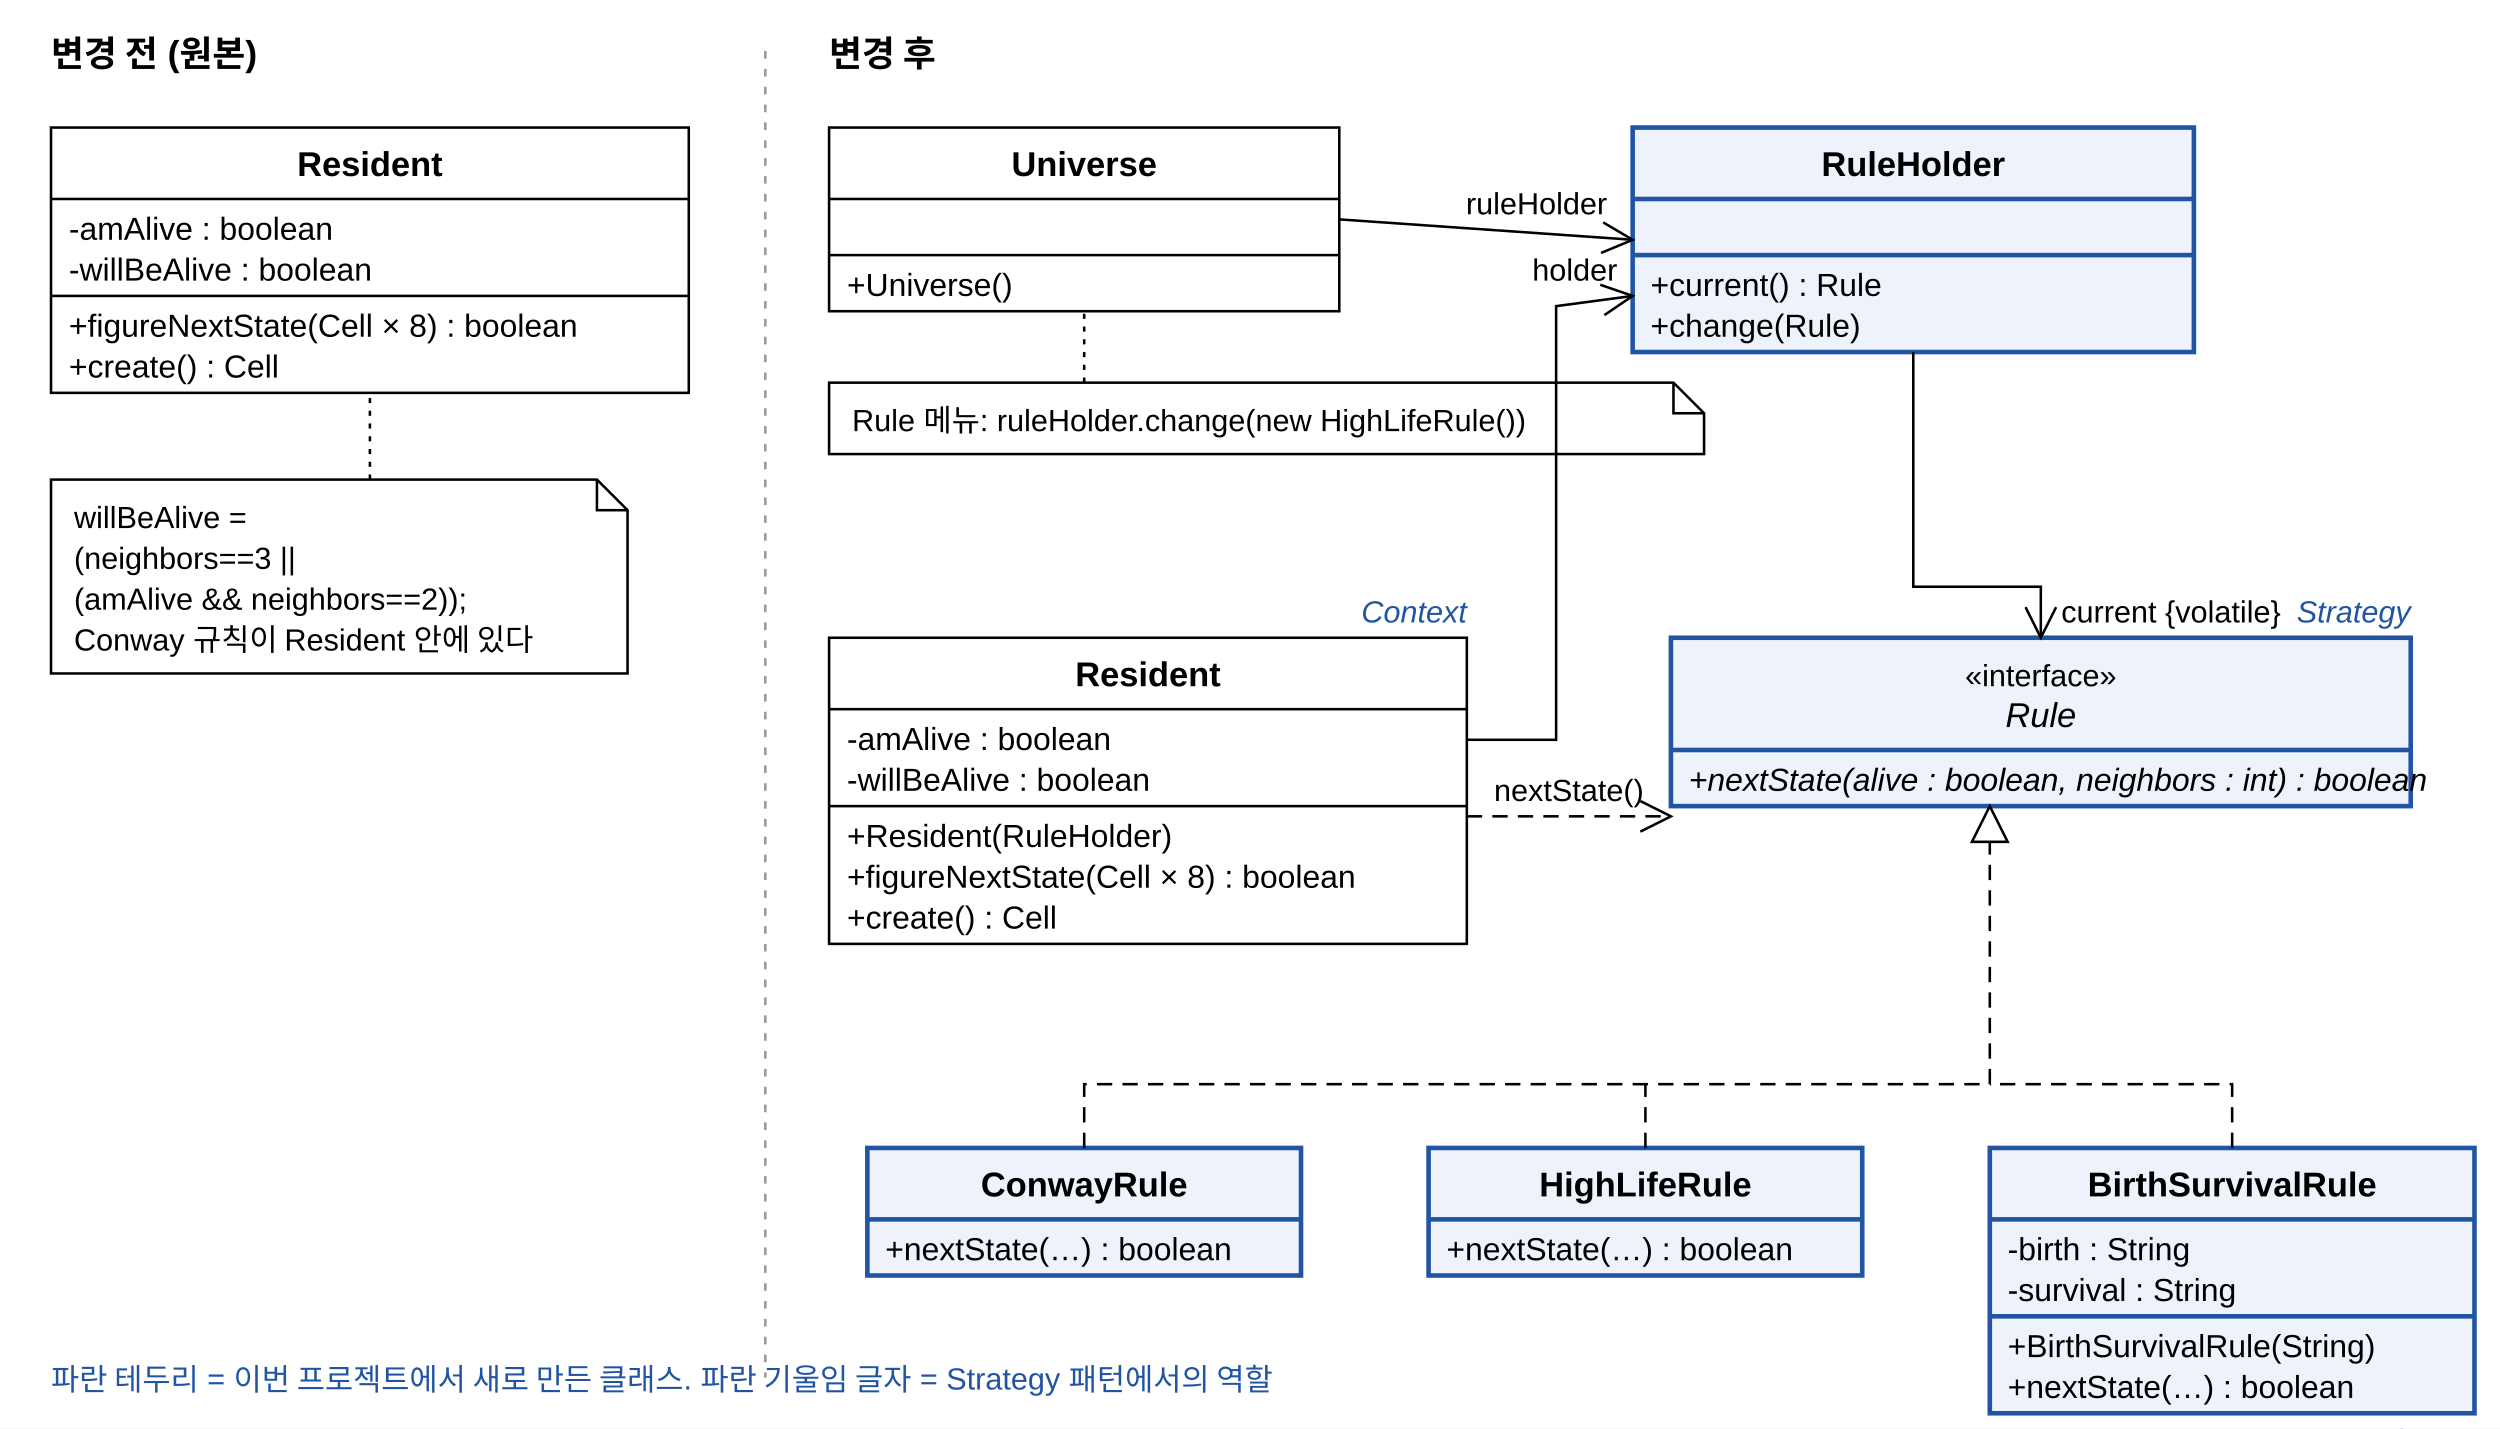
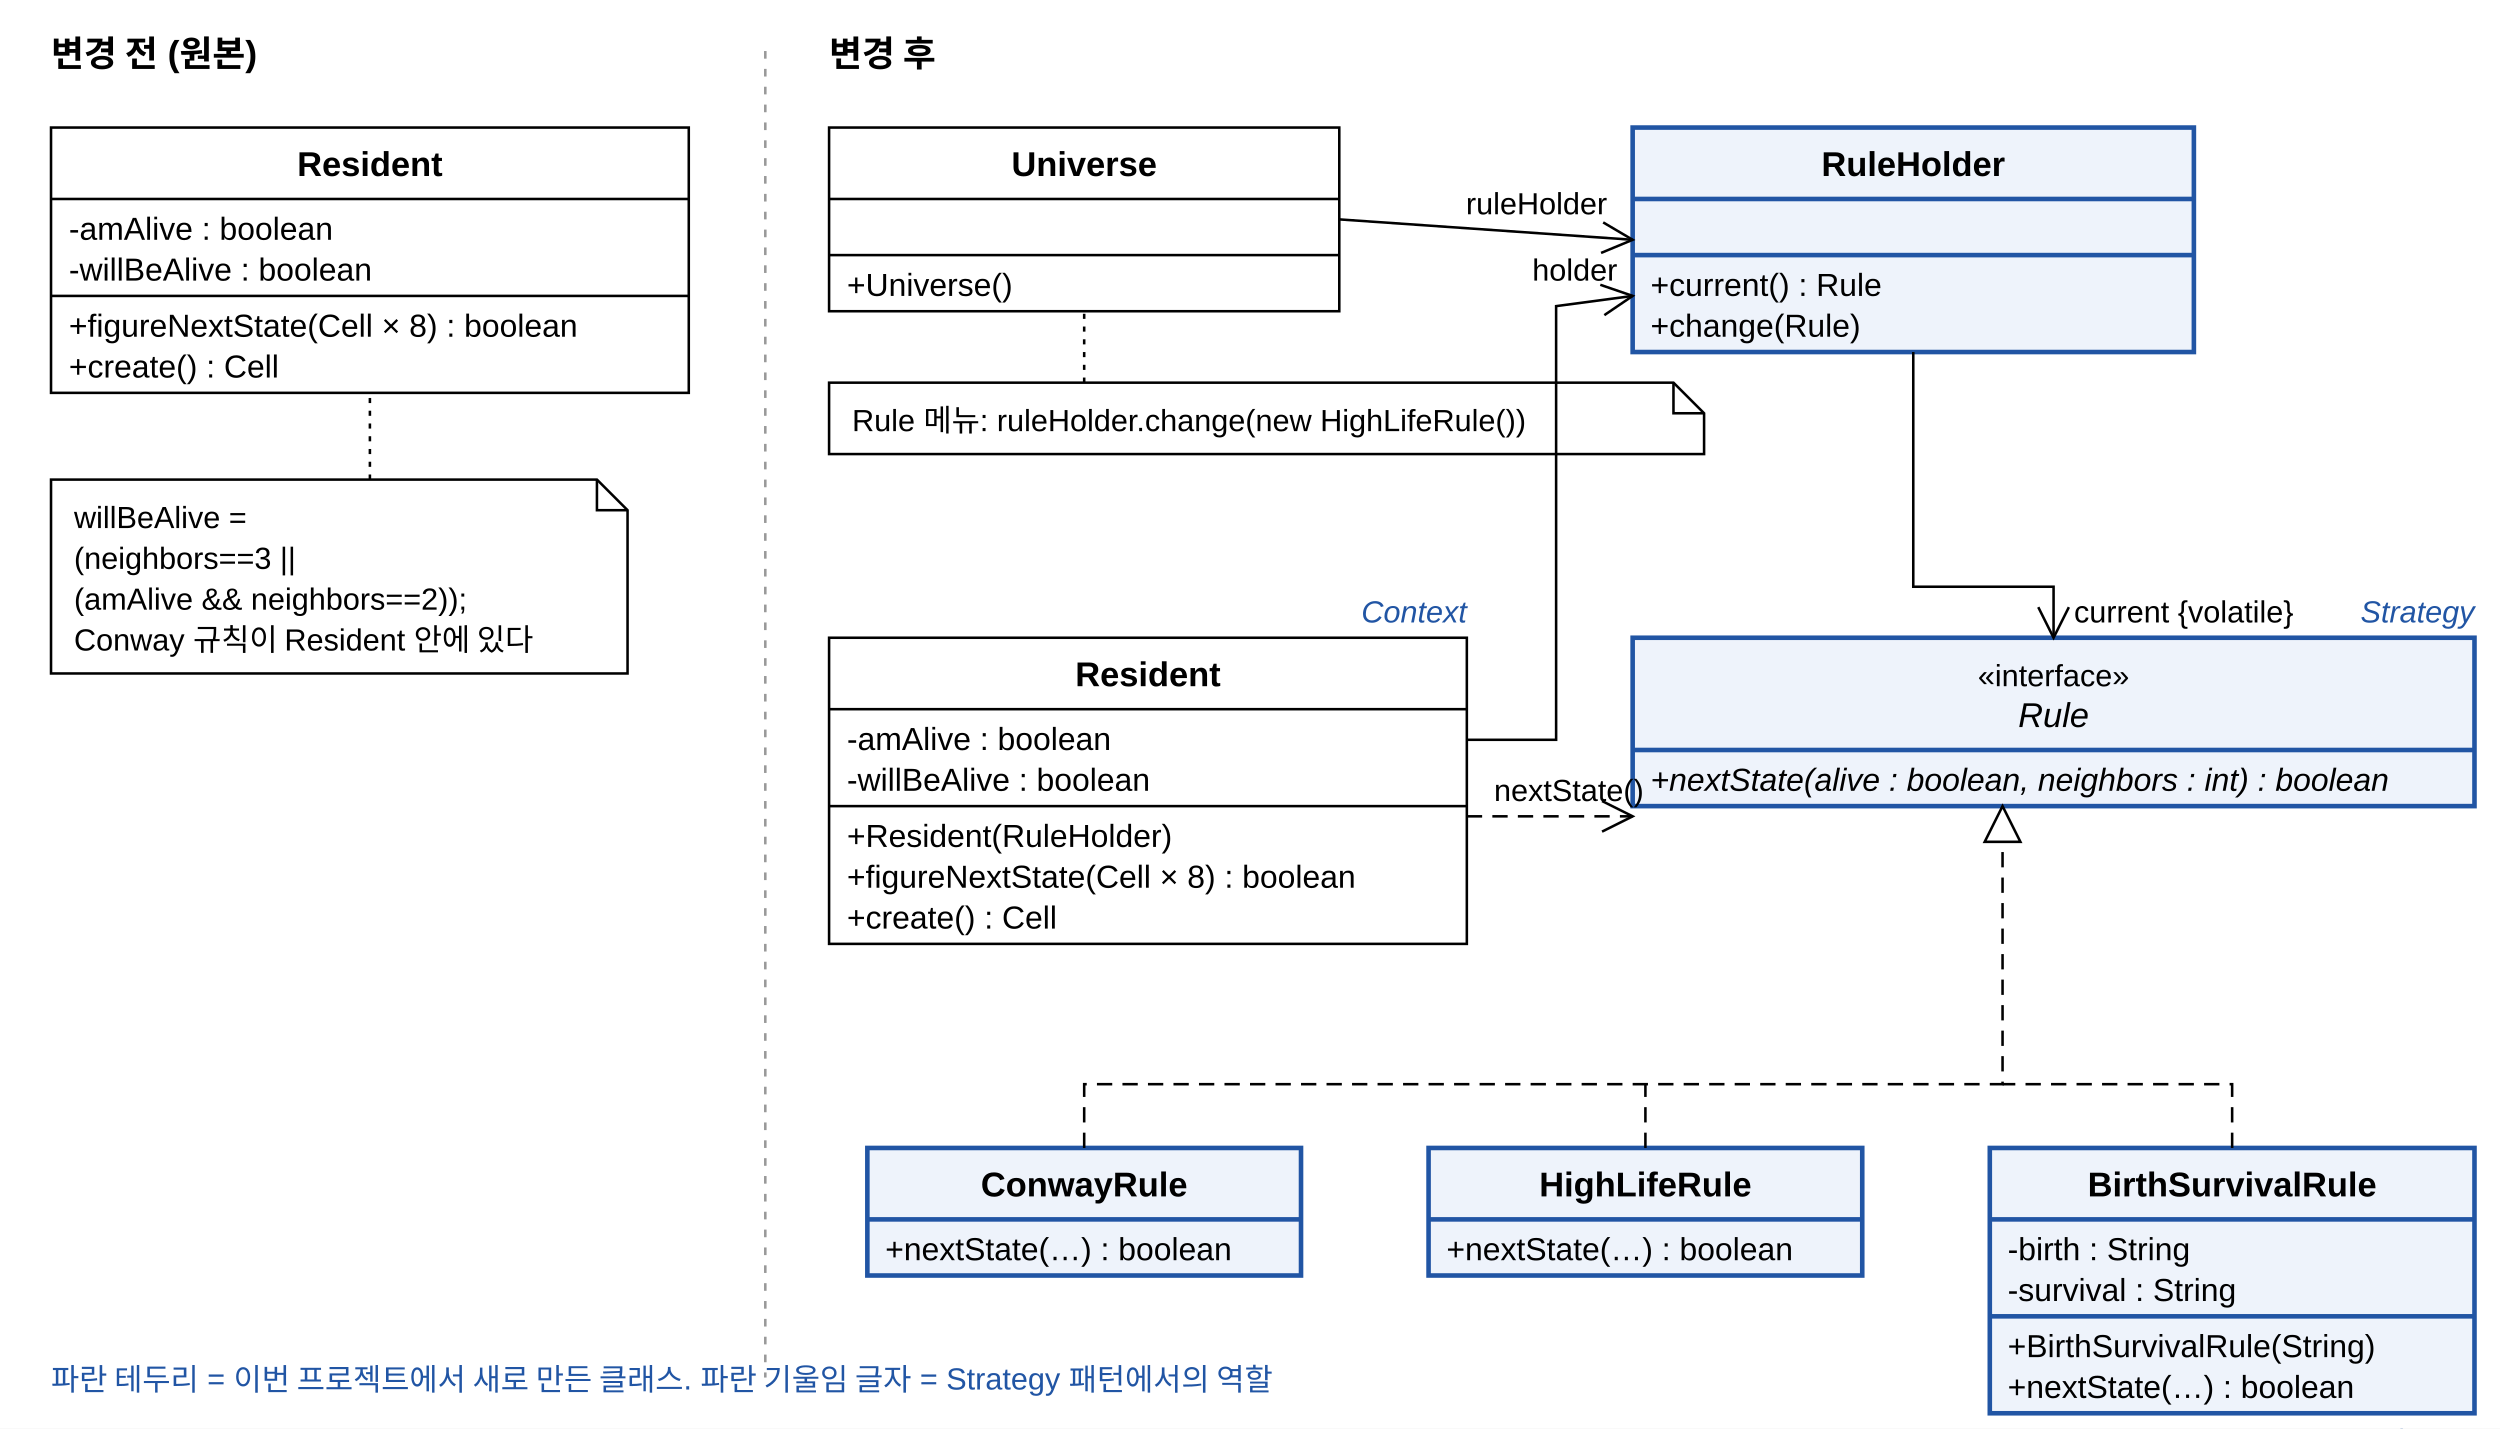
<svg xmlns="http://www.w3.org/2000/svg" width="980" height="560" viewBox="0 0 980 560" font-family="Arial, 'Apple SD Gothic Neo', sans-serif" fill="none" stroke="#000" stroke-width="1">
  <defs>
    <marker id="m-open" viewBox="0 0 14 14" refX="13" refY="7" markerWidth="14" markerHeight="14" orient="auto-start-reverse" markerUnits="userSpaceOnUse">
      <path d="M1,1 L13,7 L1,13" fill="none" stroke="#000" stroke-width="1" />
    </marker>
    <marker id="m-tri" viewBox="0 0 16 16" refX="15" refY="8" markerWidth="16" markerHeight="16" orient="auto-start-reverse" markerUnits="userSpaceOnUse">
      <path d="M1,1 L15,8 L1,15 Z" fill="#fff" stroke="#000" stroke-width="1" />
    </marker>
    <marker id="m-fill" viewBox="0 0 14 14" refX="13" refY="7" markerWidth="12" markerHeight="12" orient="auto-start-reverse" markerUnits="userSpaceOnUse">
      <path d="M1,1 L13,7 L1,13 Z" fill="#000" stroke="none" />
    </marker>
    <marker id="m-dia-fill" viewBox="0 0 20 12" refX="1" refY="6" markerWidth="20" markerHeight="12" orient="auto" markerUnits="userSpaceOnUse">
      <path d="M1,6 L10,1 L19,6 L10,11 Z" fill="#000" stroke="#000" />
    </marker>
    <marker id="m-dia" viewBox="0 0 20 12" refX="1" refY="6" markerWidth="20" markerHeight="12" orient="auto" markerUnits="userSpaceOnUse">
      <path d="M1,6 L10,1 L19,6 L10,11 Z" fill="#fff" stroke="#000" />
    </marker>
  </defs>
  <rect width="980" height="560" fill="#fff" stroke="none" />
  <text x="20" y="26" font-size="14" fill="#000" font-weight="bold" stroke="none">변경 전 (원본)</text>
  <rect x="20" y="50" width="250" height="104" fill="#fff" />
  <text x="145" y="69" font-size="13.5" fill="#000" text-anchor="middle" font-weight="bold" stroke="none">Resident</text>
  <line x1="20" y1="78" x2="270" y2="78" />
  <text x="27" y="94" font-size="12.5" fill="#000" stroke="none">-amAlive : boolean</text>
  <text x="27" y="110" font-size="12.5" fill="#000" stroke="none">-willBeAlive : boolean</text>
  <line x1="20" y1="116" x2="270" y2="116" />
  <text x="27" y="132" font-size="12.5" fill="#000" stroke="none">+figureNextState(Cell × 8) : boolean</text>
  <text x="27" y="148" font-size="12.5" fill="#000" stroke="none">+create() : Cell</text>
  <path d="M20,188 h214 l12,12 v64 h-226 z" fill="#fff" />
  <path d="M234,188 v12 h12" />
  <text x="29" y="207" font-size="12" fill="#000" stroke="none">willBeAlive =</text>
  <text x="29" y="223" font-size="12" fill="#000" stroke="none">  (neighbors==3 ||</text>
  <text x="29" y="239" font-size="12" fill="#000" stroke="none">   (amAlive &amp;&amp; neighbors==2));</text>
  <text x="29" y="255" font-size="12" fill="#000" stroke="none">Conway 규칙이 Resident 안에 있다</text>
  <line x1="145" y1="188" x2="145" y2="154" stroke-dasharray="2 3" />
  <line x1="300" y1="20" x2="300" y2="540" stroke="#999" stroke-dasharray="3 4" />
  <text x="325" y="26" font-size="14" fill="#000" font-weight="bold" stroke="none">변경 후</text>
  <rect x="325" y="50" width="200" height="72" fill="#fff" />
  <text x="425" y="69" font-size="13.5" fill="#000" text-anchor="middle" font-weight="bold" stroke="none">Universe</text>
  <line x1="325" y1="78" x2="525" y2="78" />
  <line x1="325" y1="100" x2="525" y2="100" />
  <text x="332" y="116" font-size="12.5" fill="#000" stroke="none">+Universe()</text>
  <rect x="325" y="250" width="250" height="120" fill="#fff" />
  <text x="450" y="269" font-size="13.5" fill="#000" text-anchor="middle" font-weight="bold" stroke="none">Resident</text>
  <line x1="325" y1="278" x2="575" y2="278" />
  <text x="332" y="294" font-size="12.5" fill="#000" stroke="none">-amAlive : boolean</text>
  <text x="332" y="310" font-size="12.5" fill="#000" stroke="none">-willBeAlive : boolean</text>
  <line x1="325" y1="316" x2="575" y2="316" />
  <text x="332" y="332" font-size="12.5" fill="#000" stroke="none">+Resident(RuleHolder)</text>
  <text x="332" y="348" font-size="12.5" fill="#000" stroke="none">+figureNextState(Cell × 8) : boolean</text>
  <text x="332" y="364" font-size="12.5" fill="#000" stroke="none">+create() : Cell</text>
  <text x="575" y="244" font-size="12" fill="#2155A4" text-anchor="end" font-style="italic" stroke="none">Context</text>
  <rect x="640" y="50" width="220" height="88" fill="#EEF3FB" stroke="#2155A4" stroke-width="1.8" />
  <text x="750" y="69" font-size="13.5" fill="#000" text-anchor="middle" font-weight="bold" stroke="none">RuleHolder</text>
  <line x1="640" y1="78" x2="860" y2="78" stroke="#2155A4" stroke-width="1.8" />
  <line x1="640" y1="100" x2="860" y2="100" stroke="#2155A4" stroke-width="1.8" />
  <text x="647" y="116" font-size="12.5" fill="#000" stroke="none">+current() : Rule</text>
  <text x="647" y="132" font-size="12.5" fill="#000" stroke="none">+change(Rule)</text>
-   <rect x="655" y="250" width="290" height="66" fill="#EEF3FB" stroke="#2155A4" stroke-width="1.8" />
-   <text x="800" y="269" font-size="12" fill="#000" text-anchor="middle" stroke="none">«interface»</text>
-   <text x="800" y="285" font-size="13.5" fill="#000" text-anchor="middle" font-style="italic" stroke="none">Rule</text>
-   <line x1="655" y1="294" x2="945" y2="294" stroke="#2155A4" stroke-width="1.8" />
-   <text x="662" y="310" font-size="12.5" fill="#000" font-style="italic" stroke="none">+nextState(alive : boolean, neighbors : int) : boolean</text>
-   <text x="945" y="244" font-size="12" fill="#2155A4" text-anchor="end" font-style="italic" stroke="none">Strategy</text>
+   <rect x="640" y="250" width="330" height="66" fill="#EEF3FB" stroke="#2155A4" stroke-width="1.8" />
+   <text x="805" y="269" font-size="12" fill="#000" text-anchor="middle" stroke="none">«interface»</text>
+   <text x="805" y="285" font-size="13.5" fill="#000" text-anchor="middle" font-style="italic" stroke="none">Rule</text>
+   <line x1="640" y1="294" x2="970" y2="294" stroke="#2155A4" stroke-width="1.8" />
+   <text x="647" y="310" font-size="12.5" fill="#000" font-style="italic" stroke="none">+nextState(alive : boolean, neighbors : int) : boolean</text>
+   <text x="970" y="244" font-size="12" fill="#2155A4" text-anchor="end" font-style="italic" stroke="none">Strategy</text>
  <rect x="340" y="450" width="170" height="50" fill="#EEF3FB" stroke="#2155A4" stroke-width="1.8" />
  <text x="425" y="469" font-size="13.5" fill="#000" text-anchor="middle" font-weight="bold" stroke="none">ConwayRule</text>
  <line x1="340" y1="478" x2="510" y2="478" stroke="#2155A4" stroke-width="1.8" />
  <text x="347" y="494" font-size="12.5" fill="#000" stroke="none">+nextState(…) : boolean</text>
  <rect x="560" y="450" width="170" height="50" fill="#EEF3FB" stroke="#2155A4" stroke-width="1.8" />
  <text x="645" y="469" font-size="13.5" fill="#000" text-anchor="middle" font-weight="bold" stroke="none">HighLifeRule</text>
  <line x1="560" y1="478" x2="730" y2="478" stroke="#2155A4" stroke-width="1.8" />
  <text x="567" y="494" font-size="12.5" fill="#000" stroke="none">+nextState(…) : boolean</text>
  <rect x="780" y="450" width="190" height="104" fill="#EEF3FB" stroke="#2155A4" stroke-width="1.8" />
  <text x="875" y="469" font-size="13.5" fill="#000" text-anchor="middle" font-weight="bold" stroke="none">BirthSurvivalRule</text>
  <line x1="780" y1="478" x2="970" y2="478" stroke="#2155A4" stroke-width="1.8" />
  <text x="787" y="494" font-size="12.5" fill="#000" stroke="none">-birth : String</text>
  <text x="787" y="510" font-size="12.5" fill="#000" stroke="none">-survival : String</text>
  <line x1="780" y1="516" x2="970" y2="516" stroke="#2155A4" stroke-width="1.8" />
  <text x="787" y="532" font-size="12.5" fill="#000" stroke="none">+BirthSurvivalRule(String)</text>
  <text x="787" y="548" font-size="12.5" fill="#000" stroke="none">+nextState(…) : boolean</text>
  <text x="970" y="570" font-size="12" fill="#2155A4" text-anchor="end" font-style="italic" stroke="none">ConcreteStrategy (셋 모두)</text>
  <polyline points="525,86 640,94" marker-end="url(#m-open)" />
  <text x="630" y="84" font-size="12" fill="#000" text-anchor="end" stroke="none">ruleHolder</text>
  <path d="M325,150 h331 l12,12 v16 h-343 z" fill="#fff" />
  <path d="M656,150 v12 h12" />
  <text x="334" y="169" font-size="12" fill="#000" stroke="none">Rule 메뉴: ruleHolder.change(new HighLifeRule())</text>
  <line x1="425" y1="150" x2="425" y2="122" stroke-dasharray="2 3" />
  <polyline points="575,290 610,290 610,120 640,116" marker-end="url(#m-open)" />
  <text x="634" y="110" font-size="12" fill="#000" text-anchor="end" stroke="none">holder</text>
-   <polyline points="750,138 750,230 800,230 800,250" marker-end="url(#m-open)" />
-   <text x="808" y="244" font-size="12" fill="#000" text-anchor="start" stroke="none">current  {volatile}</text>
-   <polyline points="575,320 655,320" stroke-dasharray="6 4" marker-end="url(#m-open)" />
+   <polyline points="750,138 750,230 805,230 805,250" marker-end="url(#m-open)" />
+   <text x="813" y="244" font-size="12" fill="#000" text-anchor="start" stroke="none">current  {volatile}</text>
+   <polyline points="575,320 640,320" stroke-dasharray="6 4" marker-end="url(#m-open)" />
  <text x="615" y="314" font-size="12" fill="#000" text-anchor="middle" stroke="none">nextState()</text>
-   <polyline points="425,450 425,425 780,425 780,316" stroke-dasharray="6 4" marker-end="url(#m-tri)" />
+   <polyline points="425,450 425,425 785,425 785,316" stroke-dasharray="6 4" marker-end="url(#m-tri)" />
  <line x1="645" y1="450" x2="645" y2="425" stroke-dasharray="6 4" />
-   <polyline points="875,450 875,425 780,425" stroke-dasharray="6 4" />
+   <polyline points="875,450 875,425 785,425" stroke-dasharray="6 4" />
  <text x="20" y="545" font-size="12" fill="#2155A4" stroke="none">파란 테두리 = 이번 프로젝트에서 새로 만든 클래스.  파란 기울임 글자 = Strategy 패턴에서의 역할</text>
</svg>
